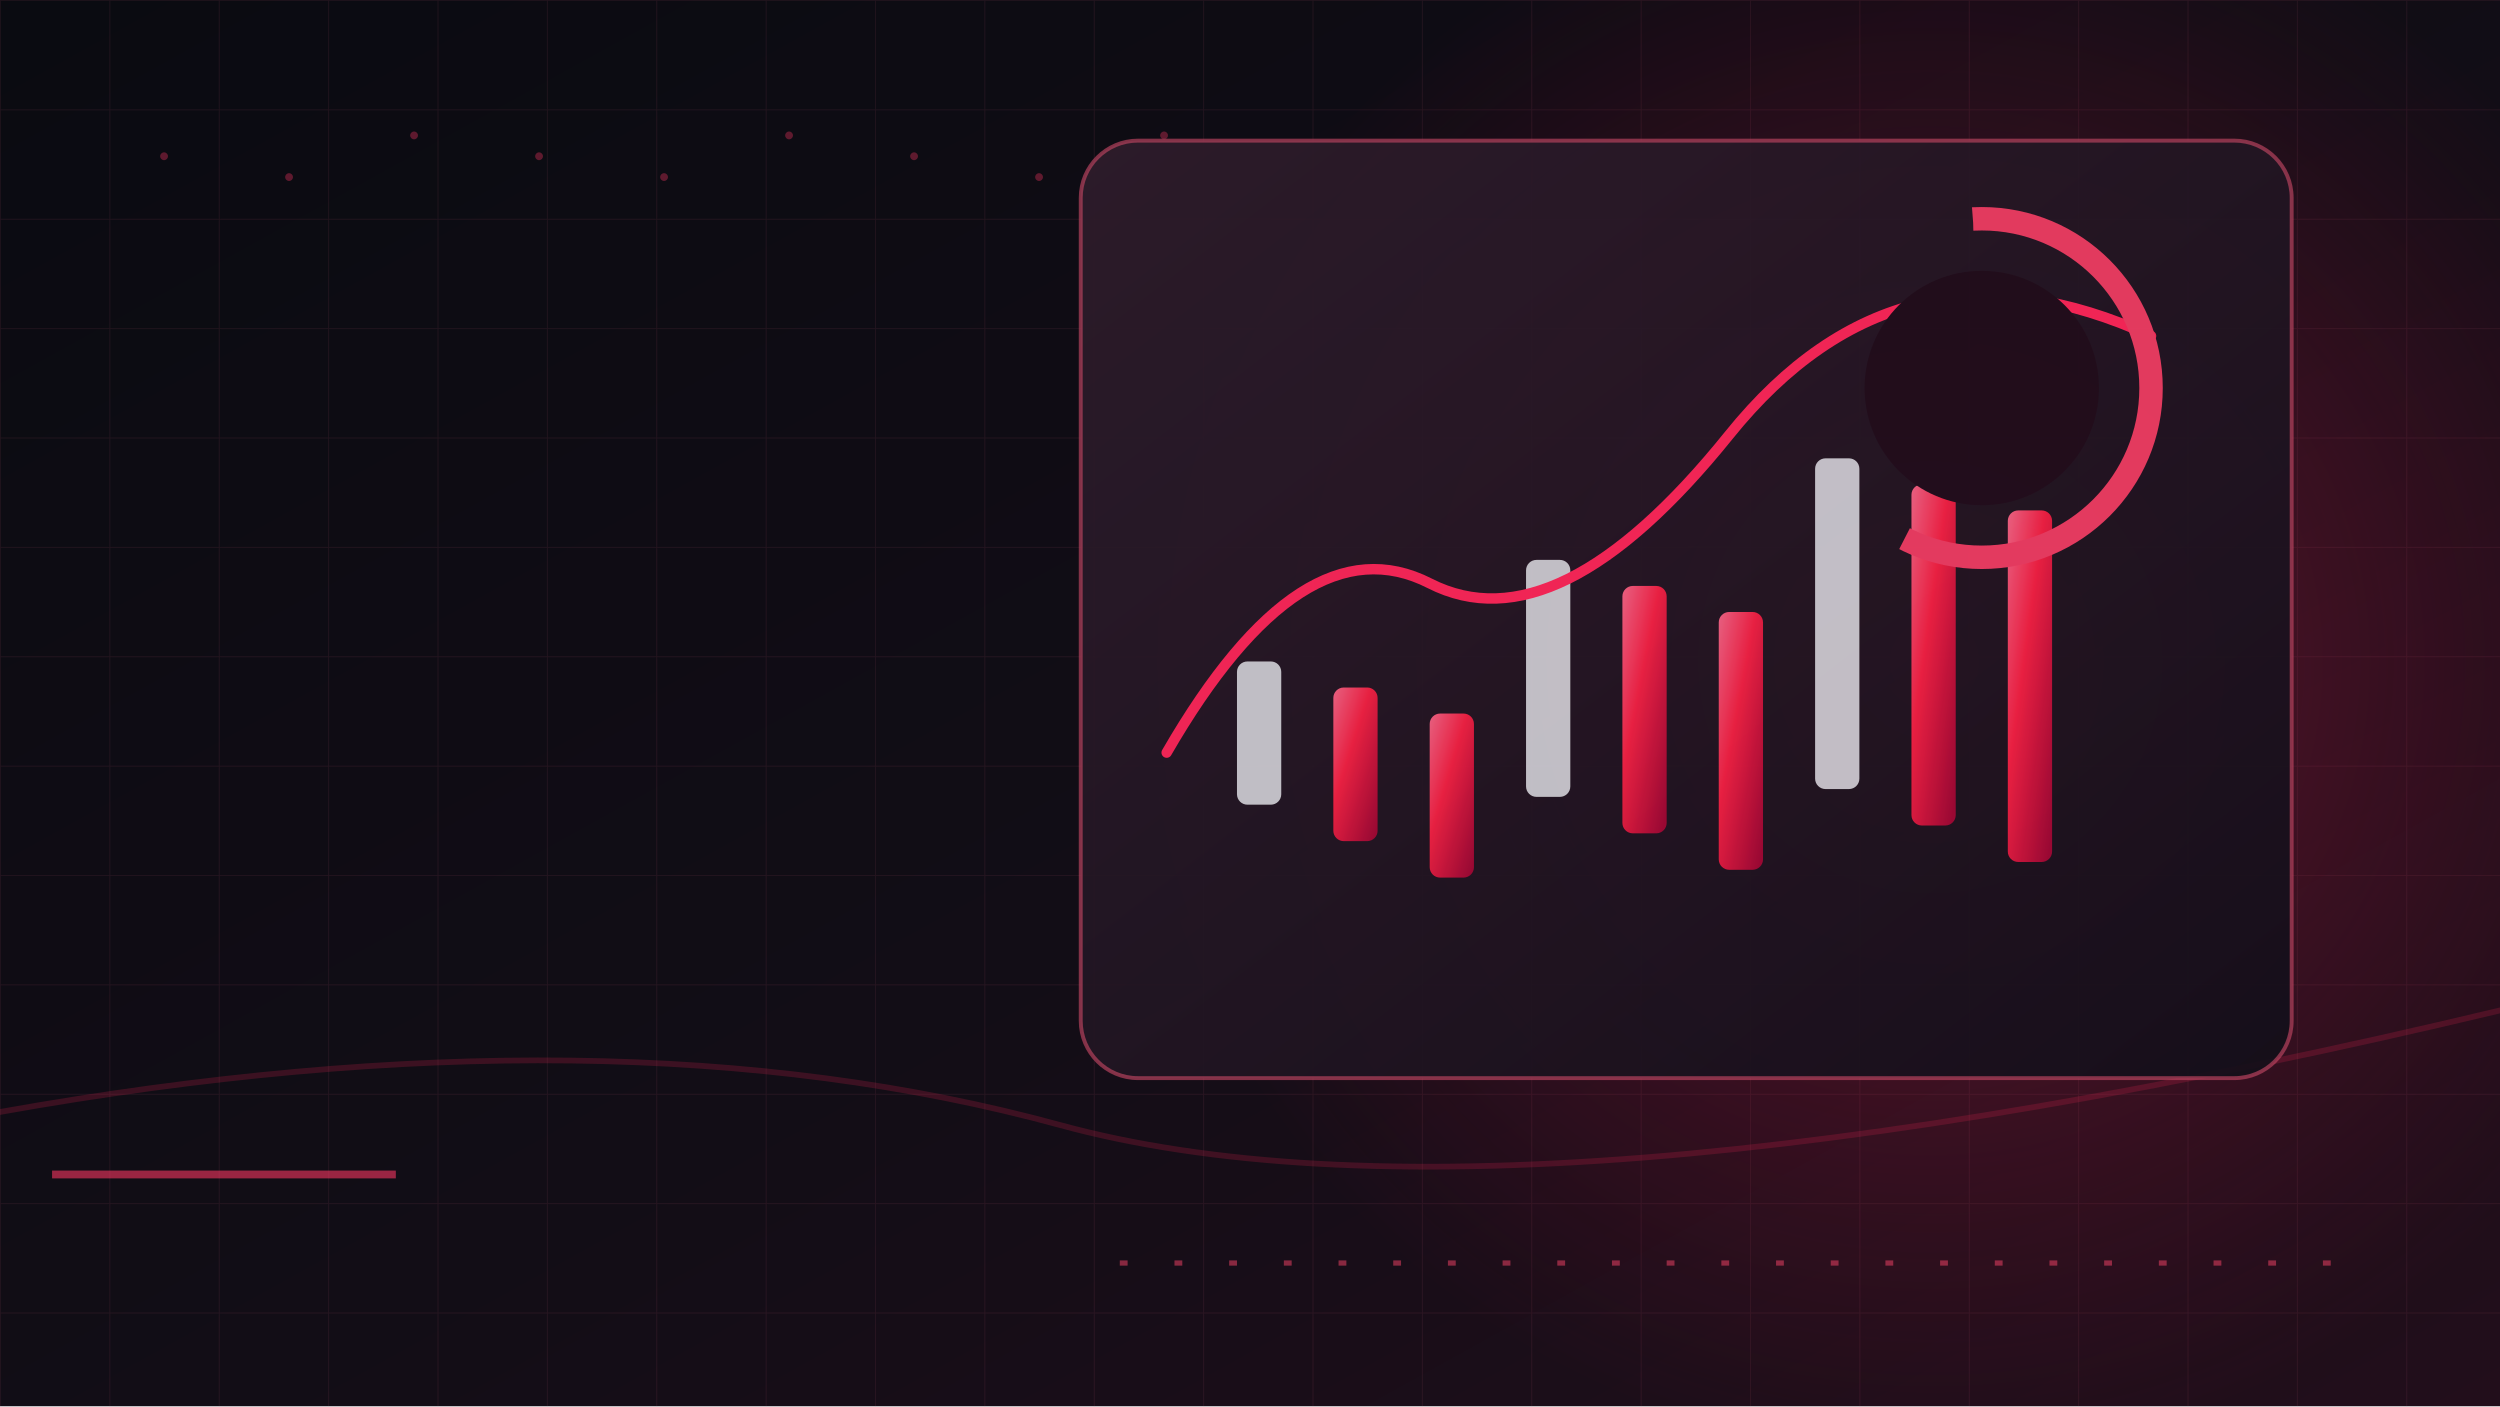
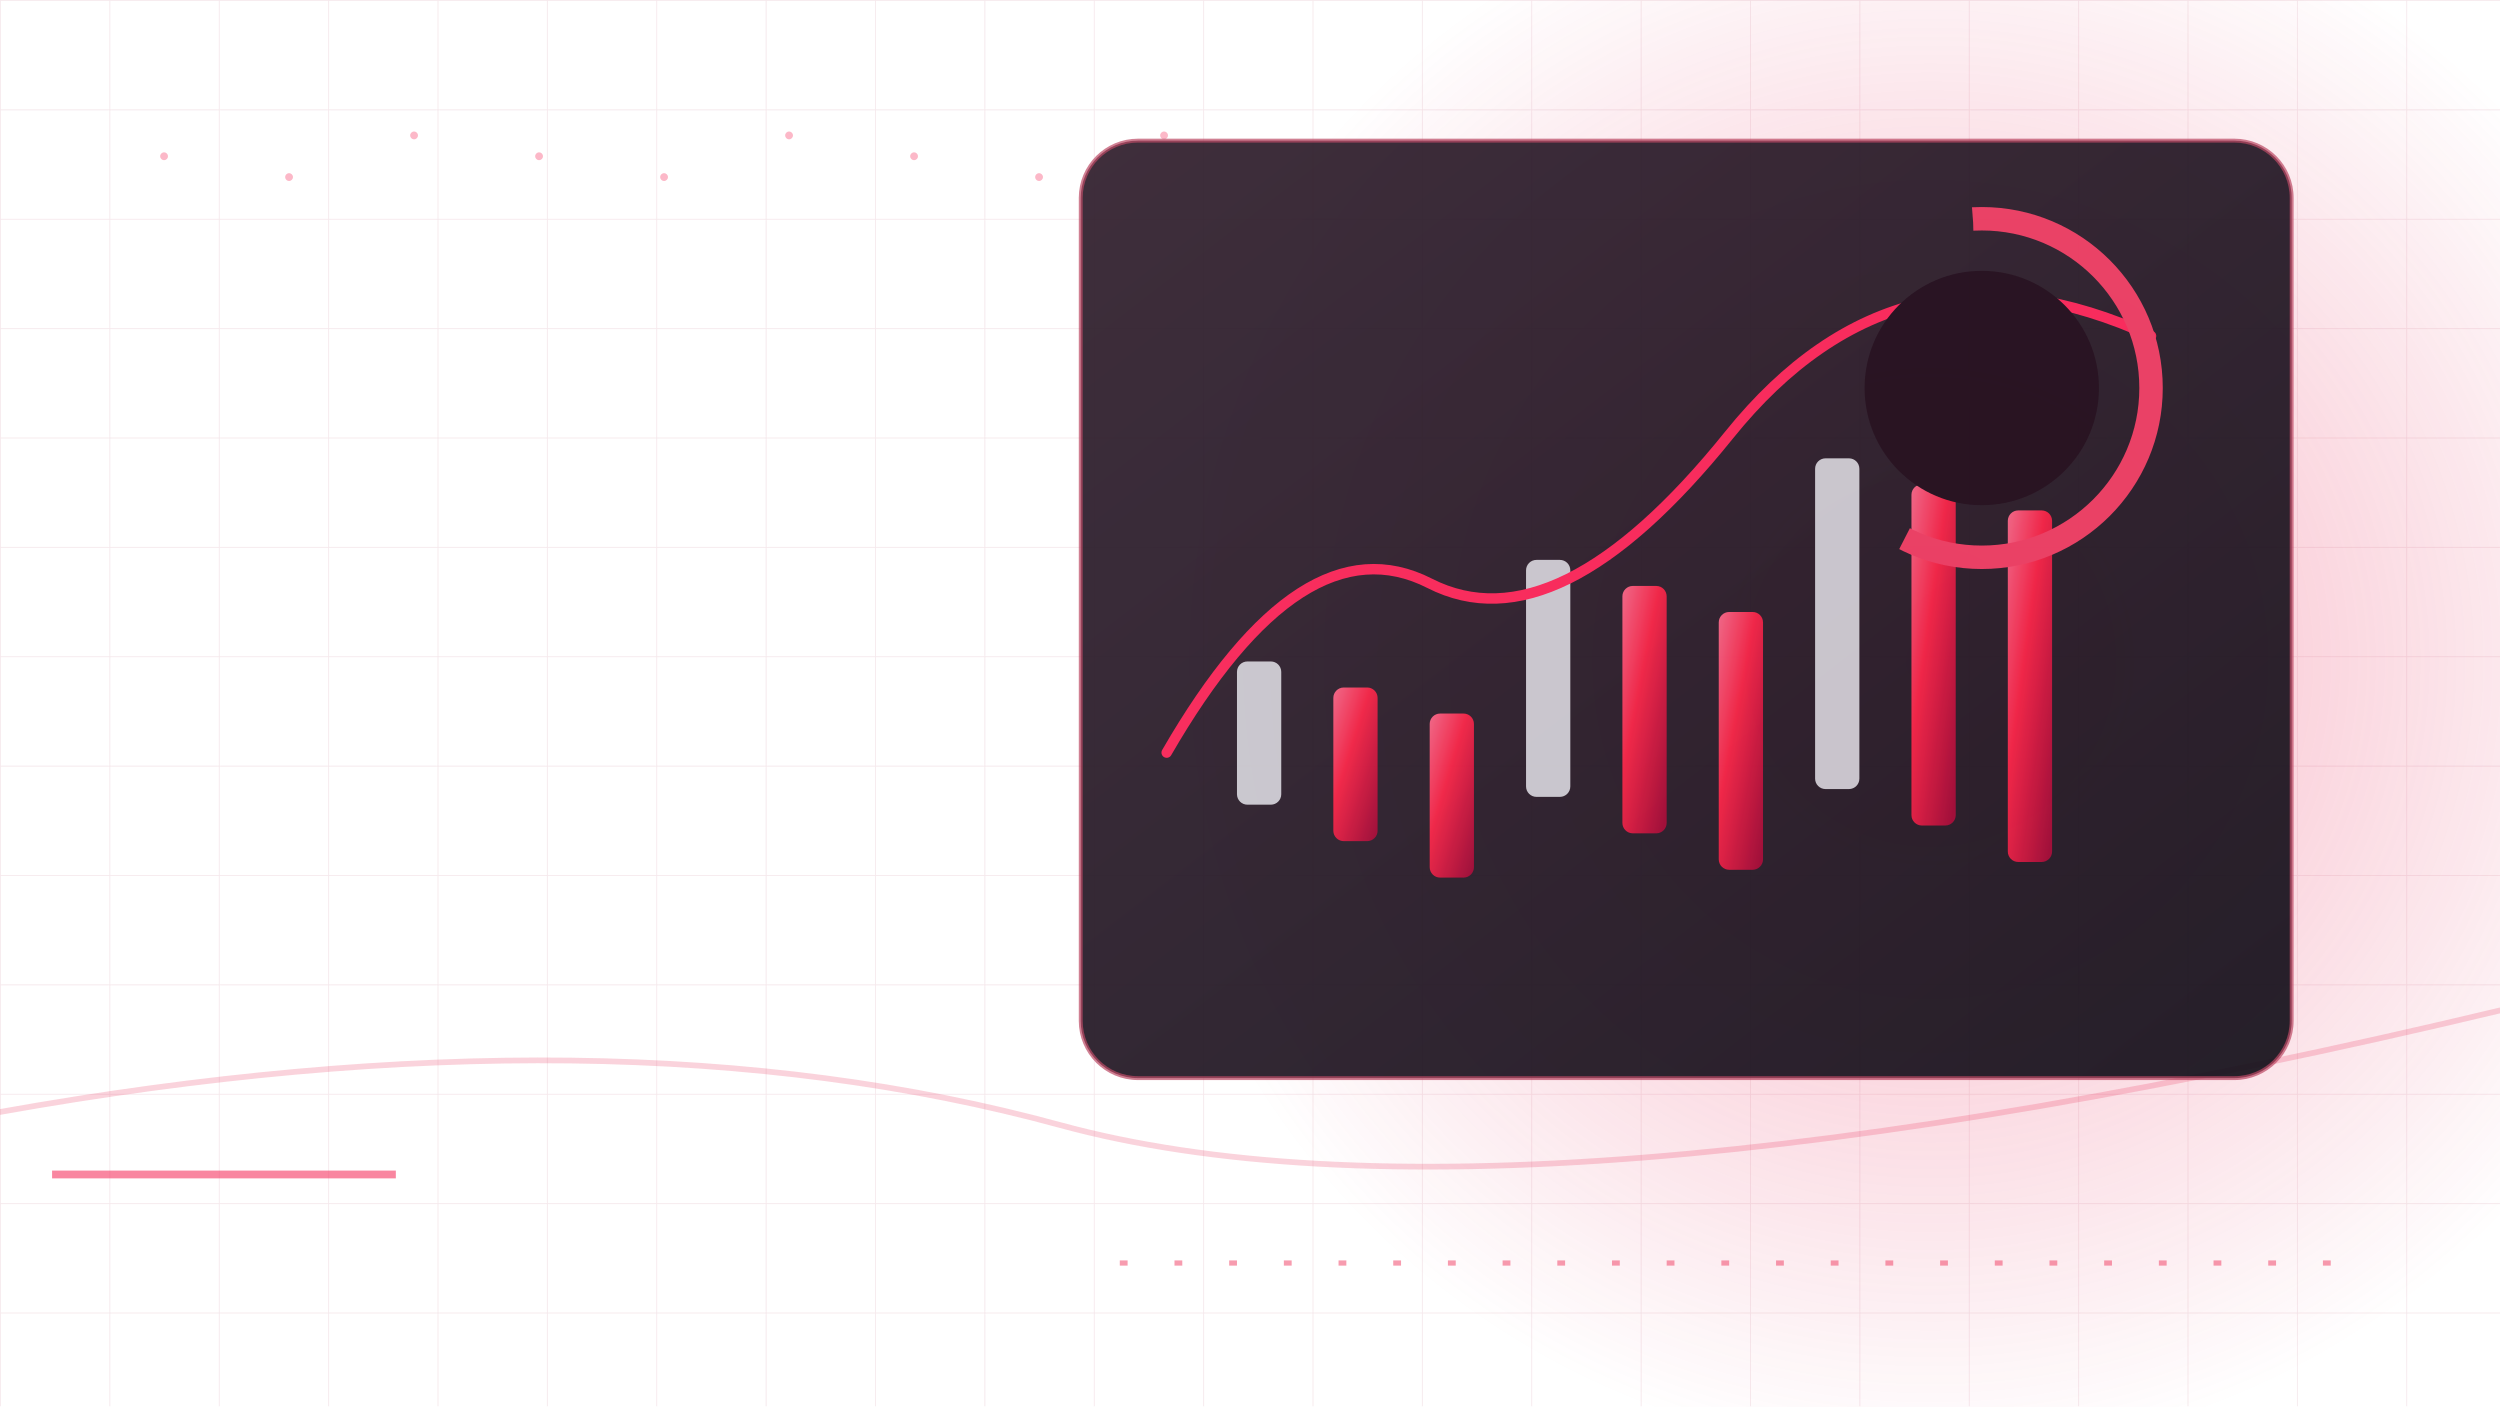
<svg xmlns="http://www.w3.org/2000/svg" width="960" height="540" viewBox="0 0 960 540" role="img" aria-labelledby="title desc">
  <defs>
    <linearGradient id="bg" x1="0" y1="0" x2="1" y2="1">
      <stop stop-color="#0a0b11" />
      <stop offset=".55" stop-color="#120d16" />
      <stop offset="1" stop-color="#220e1b" />
    </linearGradient>
    <linearGradient id="glass" x1="0" y1="0" x2="1" y2="1">
      <stop stop-color="#2f1c2b" stop-opacity=".96" />
      <stop offset="1" stop-color="#130f19" stop-opacity=".96" />
    </linearGradient>
    <linearGradient id="red" x1="0" y1="0" x2=".9" y2="1">
      <stop stop-color="#ff698c" />
      <stop offset=".42" stop-color="#ff2145" />
      <stop offset="1" stop-color="#a70735" />
    </linearGradient>
    <radialGradient id="glow">
      <stop stop-color="#fa315d" stop-opacity=".35" />
      <stop offset="1" stop-color="#d80c40" stop-opacity="0" />
    </radialGradient>
    <pattern id="grid" width="42" height="42" patternUnits="userSpaceOnUse">
      <path d="M42 0H0V42" fill="none" stroke="#b34b68" stroke-width=".65" opacity=".28" />
    </pattern>
  </defs>
-   <rect x="0" y="0" width="960" height="540" fill="url(#bg)" />
+   <rect x="0" y="0" width="960" height="540" fill="none" />
  <rect x="0" y="0" width="960" height="540" fill="url(#grid)" opacity=".45" />
  <circle cx="741" cy="254" r="305" fill="url(#glow)" />
  <path d="M0 427Q235 385 407 432T960 388" fill="none" stroke="#e7244e" stroke-width="2.2" stroke-linecap="round" stroke-linejoin="round" opacity=".2" />
  <circle cx="63" cy="60" r="1.5" fill="#f73460" opacity=".35" />
  <circle cx="111" cy="68" r="1.5" fill="#f73460" opacity=".35" />
  <circle cx="159" cy="52" r="1.5" fill="#f73460" opacity=".35" />
  <circle cx="207" cy="60" r="1.5" fill="#f73460" opacity=".35" />
  <circle cx="255" cy="68" r="1.5" fill="#f73460" opacity=".35" />
  <circle cx="303" cy="52" r="1.5" fill="#f73460" opacity=".35" />
  <circle cx="351" cy="60" r="1.5" fill="#f73460" opacity=".35" />
  <circle cx="399" cy="68" r="1.5" fill="#f73460" opacity=".35" />
  <circle cx="447" cy="52" r="1.5" fill="#f73460" opacity=".35" />
  <g opacity=".96">
    <g transform="translate(415 54) scale(1)">
      <rect x="0" y="0" width="465" height="360" fill="url(#glass)" rx="22" stroke="#b94360" stroke-opacity=".7" stroke-width="1.5" />
      <rect x="60" y="200" width="17" height="55" fill="#d5d4da" rx="4" opacity=".92" />
      <rect x="97" y="210" width="17" height="59" fill="url(#red)" rx="4" opacity=".92" />
      <rect x="134" y="220" width="17" height="63" fill="url(#red)" rx="4" opacity=".92" />
      <rect x="171" y="161" width="17" height="91" fill="#d5d4da" rx="4" opacity=".92" />
      <rect x="208" y="171" width="17" height="95" fill="url(#red)" rx="4" opacity=".92" />
      <rect x="245" y="181" width="17" height="99" fill="url(#red)" rx="4" opacity=".92" />
      <rect x="282" y="122" width="17" height="127" fill="#d5d4da" rx="4" opacity=".92" />
      <rect x="319" y="132" width="17" height="131" fill="url(#red)" rx="4" opacity=".92" />
      <rect x="356" y="142" width="17" height="135" fill="url(#red)" rx="4" opacity=".92" />
      <path d="M33 235Q85 145 134 170T249 113T411 75" fill="none" stroke="#f82557" stroke-width="4" stroke-linecap="round" stroke-linejoin="round" />
      <circle cx="346" cy="95" r="65" fill="none" stroke="#e93b61" stroke-width="9" stroke-dasharray="235 170" transform="rotate(-90 346 95)" />
      <circle cx="346" cy="95" r="45" fill="#200d1b" />
    </g>
  </g>
  <path d="M430 485H912" stroke="#f04265" stroke-width="2" stroke-dasharray="3 18" opacity=".52" />
  <path d="M20 451H152" stroke="#f53661" stroke-width="3" opacity=".6" />
</svg>
